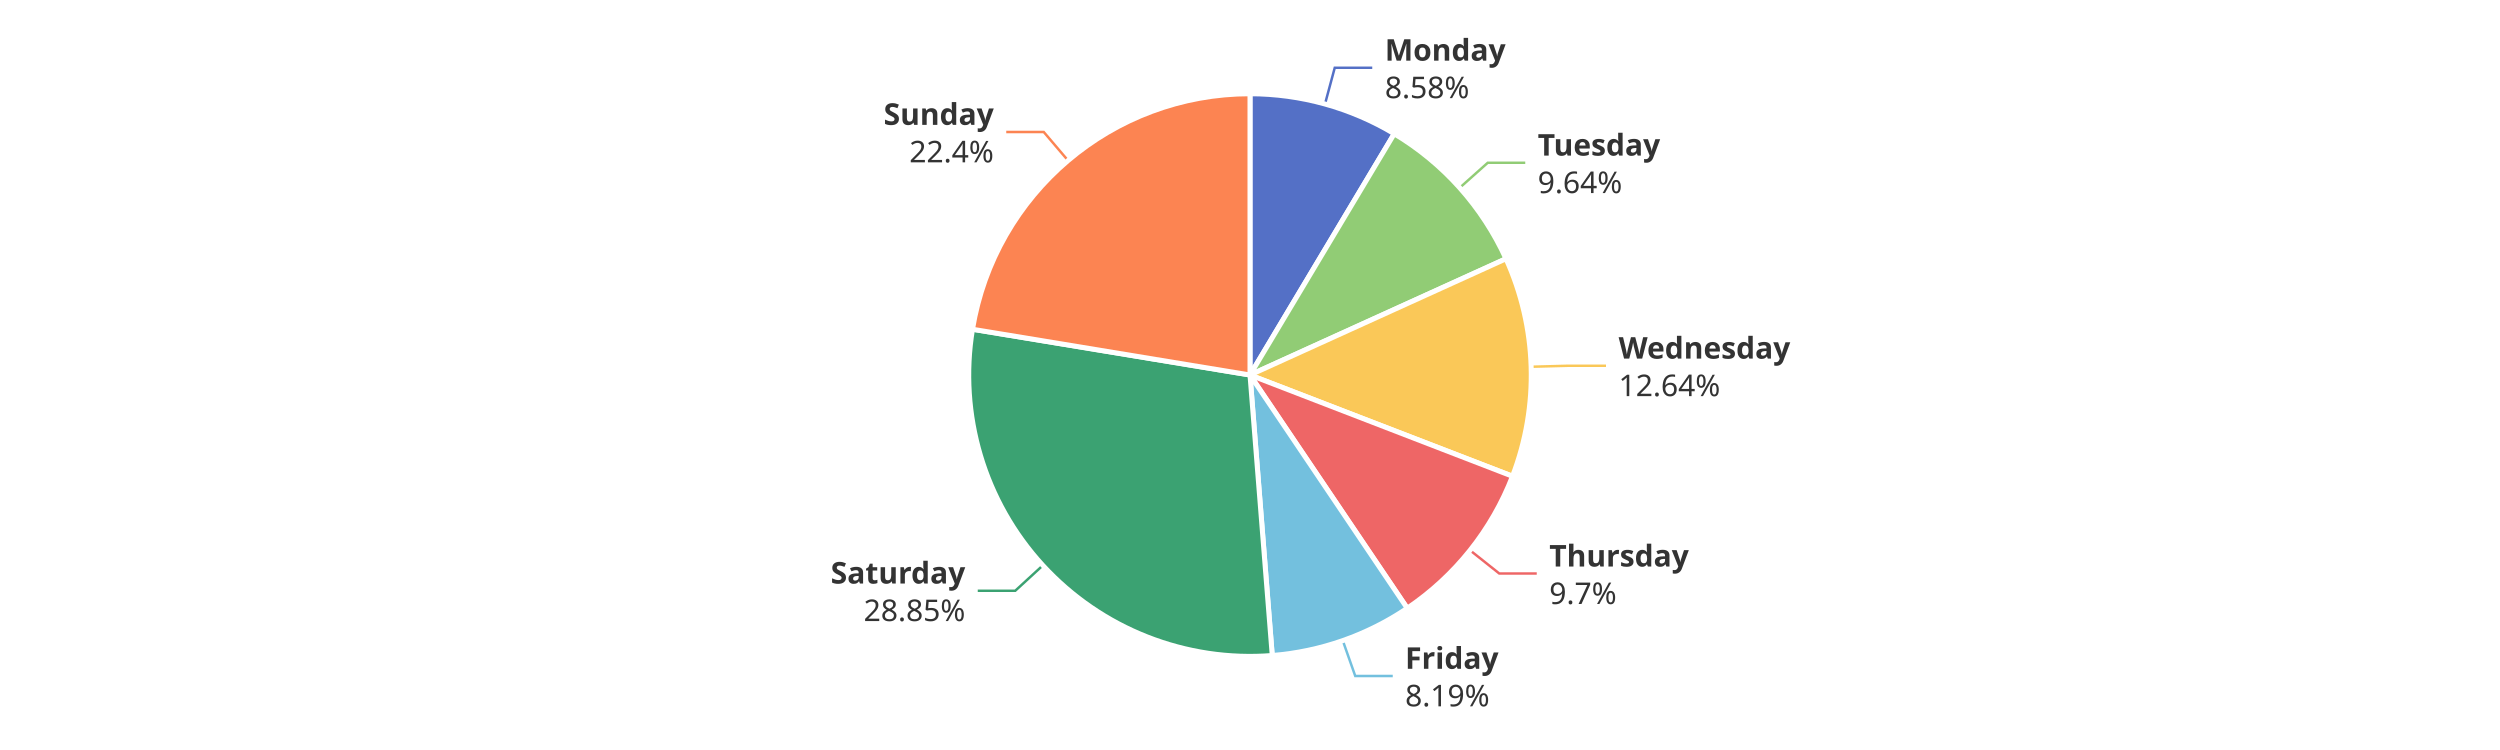
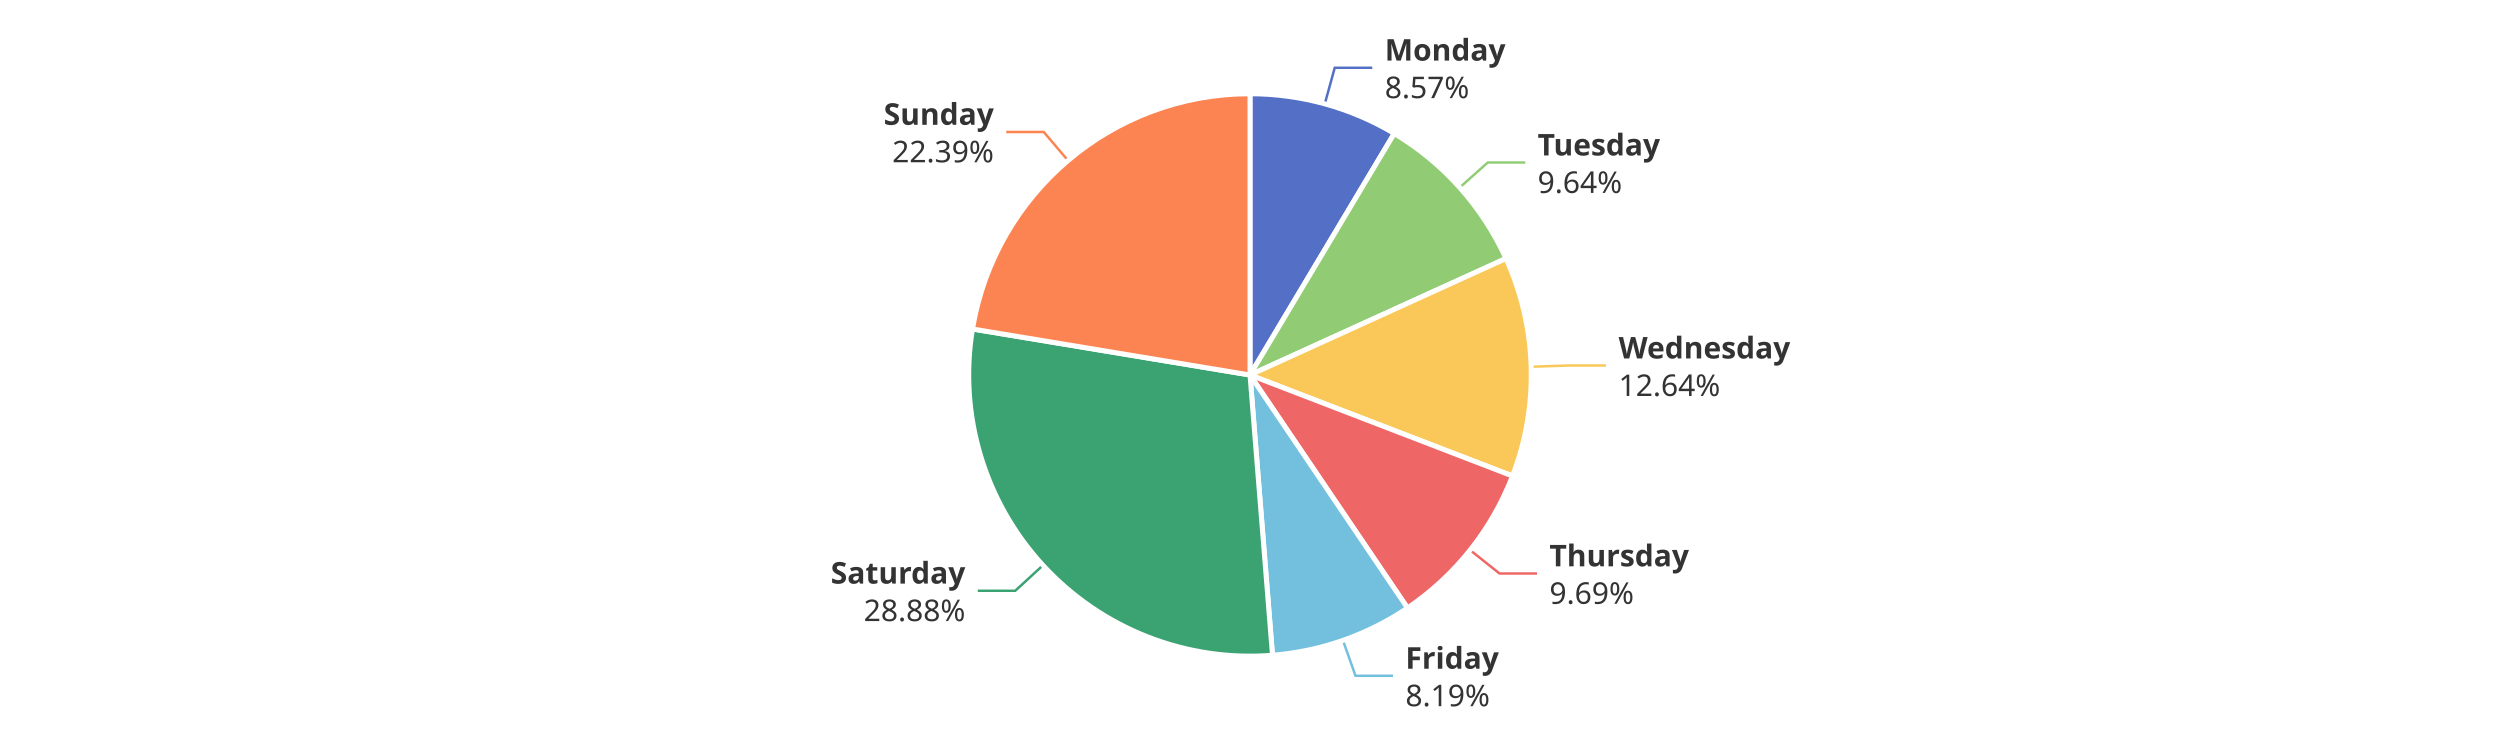
<svg xmlns="http://www.w3.org/2000/svg" width="1000" height="300" version="1.1" baseProfile="full" viewBox="0 0 1000 300">
  <rect width="1000" height="300" x="0" y="0" id="0" fill="#ffffff" />
-   <polyline points="530 41.6 533.9 27.1 548.9 27.1" fill="none" stroke="#5470c6" />
-   <polyline points="583.9 75.1 595.1 65.1 610.1 65.1" fill="none" stroke="#91cc75" />
-   <polyline points="612.5 146.7 627.4 146.3 642.4 146.3" fill="none" stroke="#fac858" />
-   <polyline points="588 220.1 599.7 229.4 614.7 229.4" fill="none" stroke="#ee6666" />
-   <polyline points="537.1 256.2 542.1 270.4 557.1 270.4" fill="none" stroke="#73c0de" />
+   <polyline points="529.9 41.6 533.9 27.1 548.9 27.1" fill="none" stroke="#5470c6" />
+   <polyline points="583.9 75 595.1 65 610.1 65" fill="none" stroke="#91cc75" />
+   <polyline points="612.5 146.7 627.4 146.2 642.4 146.2" fill="none" stroke="#fac858" />
+   <polyline points="588 220 599.8 229.4 614.8 229.4" fill="none" stroke="#ee6666" />
+   <polyline points="537.2 256.2 542.2 270.3 557.2 270.3" fill="none" stroke="#73c0de" />
  <polyline points="417.2 226.1 406.1 236.3 391.1 236.3" fill="none" stroke="#3ba272" />
  <polyline points="427.2 64.2 417.5 52.8 402.5 52.8" fill="none" stroke="#fc8452" />
-   <path d="M500 37.5A112.5 112.5 0 0 1 557.7 53.5L500 150Z" fill="#5470c6" stroke="#fff" stroke-width="2" stroke-linejoin="round" />
-   <path d="M557.7 53.5A112.5 112.5 0 0 1 602.4 103.5L500 150Z" fill="#91cc75" stroke="#fff" stroke-width="2" stroke-linejoin="round" />
-   <path d="M602.4 103.5A112.5 112.5 0 0 1 605 190.5L500 150Z" fill="#fac858" stroke="#fff" stroke-width="2" stroke-linejoin="round" />
-   <path d="M605 190.5A112.5 112.5 0 0 1 562.9 243.3L500 150Z" fill="#ee6666" stroke="#fff" stroke-width="2" stroke-linejoin="round" />
-   <path d="M562.9 243.3A112.5 112.5 0 0 1 508.9 262.2L500 150Z" fill="#73c0de" stroke="#fff" stroke-width="2" stroke-linejoin="round" />
-   <path d="M508.9 262.2A112.5 112.5 0 0 1 389 131.7L500 150Z" fill="#3ba272" stroke="#fff" stroke-width="2" stroke-linejoin="round" />
-   <path d="M389 131.7A112.5 112.5 0 0 1 500 37.5L500 150Z" fill="#fc8452" stroke="#fff" stroke-width="2" stroke-linejoin="round" />
-   <path d="M0 -15l42.8 0l0 30l-42.8 0Z" transform="translate(553.9495 27.103)" fill="none" />
-   <text dominant-baseline="central" text-anchor="start" style="font-size:12px;font-family:sans-serif;font-weight:bold;" y="-7.5" transform="translate(553.9495 27.103)" fill="#333" stroke="rgb(255,255,255)" stroke-width="2" paint-order="stroke" stroke-miterlimit="2">Monday</text>
-   <text dominant-baseline="central" text-anchor="start" style="font-size:12px;font-family:sans-serif;" y="7.5" transform="translate(553.9495 27.103)" fill="#333" stroke="rgb(255,255,255)" stroke-width="2" paint-order="stroke" stroke-miterlimit="2">8.58%</text>
-   <path d="M0 -15l46.2 0l0 30l-46.2 0Z" transform="translate(615.1003 65.0755)" fill="none" />
-   <text dominant-baseline="central" text-anchor="start" style="font-size:12px;font-family:sans-serif;font-weight:bold;" y="-7.5" transform="translate(615.1003 65.0755)" fill="#333" stroke="rgb(255,255,255)" stroke-width="2" paint-order="stroke" stroke-miterlimit="2">Tuesday</text>
-   <text dominant-baseline="central" text-anchor="start" style="font-size:12px;font-family:sans-serif;" y="7.5" transform="translate(615.1003 65.0755)" fill="#333" stroke="rgb(255,255,255)" stroke-width="2" paint-order="stroke" stroke-miterlimit="2">9.64%</text>
-   <path d="M0 -15l63.6 0l0 30l-63.6 0Z" transform="translate(647.4462 146.2958)" fill="none" />
-   <text dominant-baseline="central" text-anchor="start" style="font-size:12px;font-family:sans-serif;font-weight:bold;" y="-7.5" transform="translate(647.4462 146.2958)" fill="#333" stroke="rgb(255,255,255)" stroke-width="2" paint-order="stroke" stroke-miterlimit="2">Wednesday</text>
-   <text dominant-baseline="central" text-anchor="start" style="font-size:12px;font-family:sans-serif;" y="7.5" transform="translate(647.4462 146.2958)" fill="#333" stroke="rgb(255,255,255)" stroke-width="2" paint-order="stroke" stroke-miterlimit="2">12.64%</text>
-   <path d="M0 -15l50.2 0l0 30l-50.2 0Z" transform="translate(619.7227 229.4457)" fill="none" />
-   <text dominant-baseline="central" text-anchor="start" style="font-size:12px;font-family:sans-serif;font-weight:bold;" y="-7.5" transform="translate(619.7227 229.4457)" fill="#333" stroke="rgb(255,255,255)" stroke-width="2" paint-order="stroke" stroke-miterlimit="2">Thursday</text>
-   <text dominant-baseline="central" text-anchor="start" style="font-size:12px;font-family:sans-serif;" y="7.5" transform="translate(619.7227 229.4457)" fill="#333" stroke="rgb(255,255,255)" stroke-width="2" paint-order="stroke" stroke-miterlimit="2">9.7%</text>
-   <path d="M0 -15l34.2 0l0 30l-34.2 0Z" transform="translate(562.0525 270.3654)" fill="none" />
-   <text dominant-baseline="central" text-anchor="start" style="font-size:12px;font-family:sans-serif;font-weight:bold;" y="-7.5" transform="translate(562.0525 270.3654)" fill="#333" stroke="rgb(255,255,255)" stroke-width="2" paint-order="stroke" stroke-miterlimit="2">Friday</text>
-   <text dominant-baseline="central" text-anchor="start" style="font-size:12px;font-family:sans-serif;" y="7.5" transform="translate(562.0525 270.3654)" fill="#333" stroke="rgb(255,255,255)" stroke-width="2" paint-order="stroke" stroke-miterlimit="2">8.19%</text>
-   <path d="M-48.2 -15l48.2 0l0 30l-48.2 0Z" transform="translate(386.1096 236.2603)" fill="none" />
-   <text dominant-baseline="central" text-anchor="end" style="font-size:12px;font-family:sans-serif;font-weight:bold;" y="-7.5" transform="translate(386.1096 236.2603)" fill="#333" stroke="rgb(255,255,255)" stroke-width="2" paint-order="stroke" stroke-miterlimit="2">Saturday</text>
-   <text dominant-baseline="central" text-anchor="end" style="font-size:12px;font-family:sans-serif;" y="7.5" transform="translate(386.1096 236.2603)" fill="#333" stroke="rgb(255,255,255)" stroke-width="2" paint-order="stroke" stroke-miterlimit="2">28.85%</text>
-   <path d="M-40.9 -15l40.9 0l0 30l-40.9 0Z" transform="translate(397.5072 52.7828)" fill="none" />
-   <text dominant-baseline="central" text-anchor="end" style="font-size:12px;font-family:sans-serif;font-weight:bold;" y="-7.5" transform="translate(397.5072 52.7828)" fill="#333" stroke="rgb(255,255,255)" stroke-width="2" paint-order="stroke" stroke-miterlimit="2">Sunday</text>
-   <text dominant-baseline="central" text-anchor="end" style="font-size:12px;font-family:sans-serif;" y="7.5" transform="translate(397.5072 52.7828)" fill="#333" stroke="rgb(255,255,255)" stroke-width="2" paint-order="stroke" stroke-miterlimit="2">22.4%</text>
+   <path d="M500 37.5A112.5 112.5 0 0 1 557.7 53.4L500 150Z" fill="#5470c6" stroke="#fff" stroke-width="2" stroke-linejoin="round" />
+   <path d="M557.7 53.4A112.5 112.5 0 0 1 602.4 103.4L500 150Z" fill="#91cc75" stroke="#fff" stroke-width="2" stroke-linejoin="round" />
+   <path d="M602.4 103.4A112.5 112.5 0 0 1 605 190.4L500 150Z" fill="#fac858" stroke="#fff" stroke-width="2" stroke-linejoin="round" />
+   <path d="M605 190.4A112.5 112.5 0 0 1 563 243.2L500 150Z" fill="#ee6666" stroke="#fff" stroke-width="2" stroke-linejoin="round" />
+   <path d="M563 243.2A112.5 112.5 0 0 1 509 262.1L500 150Z" fill="#73c0de" stroke="#fff" stroke-width="2" stroke-linejoin="round" />
+   <path d="M509 262.1A112.5 112.5 0 0 1 389 131.6L500 150Z" fill="#3ba272" stroke="#fff" stroke-width="2" stroke-linejoin="round" />
+   <path d="M389 131.6A112.5 112.5 0 0 1 500 37.5L500 150Z" fill="#fc8452" stroke="#fff" stroke-width="2" stroke-linejoin="round" />
+   <path d="M0 -15l42.8 0l0 30l-42.8 0Z" transform="translate(553.9142 27.0932)" fill="none" />
+   <text dominant-baseline="central" text-anchor="start" style="font-size:12px;font-family:sans-serif;font-weight:bold;" y="-7.5" transform="translate(553.9142 27.0932)" fill="#333" stroke="rgb(255,255,255)" stroke-width="2" paint-order="stroke" stroke-miterlimit="2">Monday</text>
+   <text dominant-baseline="central" text-anchor="start" style="font-size:12px;font-family:sans-serif;" y="7.5" transform="translate(553.9142 27.0932)" fill="#333" stroke="rgb(255,255,255)" stroke-width="2" paint-order="stroke" stroke-miterlimit="2">8.57%</text>
+   <path d="M0 -15l46.2 0l0 30l-46.2 0Z" transform="translate(615.0541 65.0237)" fill="none" />
+   <text dominant-baseline="central" text-anchor="start" style="font-size:12px;font-family:sans-serif;font-weight:bold;" y="-7.5" transform="translate(615.0541 65.0237)" fill="#333" stroke="rgb(255,255,255)" stroke-width="2" paint-order="stroke" stroke-miterlimit="2">Tuesday</text>
+   <text dominant-baseline="central" text-anchor="start" style="font-size:12px;font-family:sans-serif;" y="7.5" transform="translate(615.0541 65.0237)" fill="#333" stroke="rgb(255,255,255)" stroke-width="2" paint-order="stroke" stroke-miterlimit="2">9.64%</text>
+   <path d="M0 -15l63.6 0l0 30l-63.6 0Z" transform="translate(647.4444 146.2353)" fill="none" />
+   <text dominant-baseline="central" text-anchor="start" style="font-size:12px;font-family:sans-serif;font-weight:bold;" y="-7.5" transform="translate(647.4444 146.2353)" fill="#333" stroke="rgb(255,255,255)" stroke-width="2" paint-order="stroke" stroke-miterlimit="2">Wednesday</text>
+   <text dominant-baseline="central" text-anchor="start" style="font-size:12px;font-family:sans-serif;" y="7.5" transform="translate(647.4444 146.2353)" fill="#333" stroke="rgb(255,255,255)" stroke-width="2" paint-order="stroke" stroke-miterlimit="2">12.64%</text>
+   <path d="M0 -15l50.2 0l0 30l-50.2 0Z" transform="translate(619.7798 229.3741)" fill="none" />
+   <text dominant-baseline="central" text-anchor="start" style="font-size:12px;font-family:sans-serif;font-weight:bold;" y="-7.5" transform="translate(619.7798 229.3741)" fill="#333" stroke="rgb(255,255,255)" stroke-width="2" paint-order="stroke" stroke-miterlimit="2">Thursday</text>
+   <text dominant-baseline="central" text-anchor="start" style="font-size:12px;font-family:sans-serif;" y="7.5" transform="translate(619.7798 229.3741)" fill="#333" stroke="rgb(255,255,255)" stroke-width="2" paint-order="stroke" stroke-miterlimit="2">9.69%</text>
+   <path d="M0 -15l34.2 0l0 30l-34.2 0Z" transform="translate(562.17 270.3243)" fill="none" />
+   <text dominant-baseline="central" text-anchor="start" style="font-size:12px;font-family:sans-serif;font-weight:bold;" y="-7.5" transform="translate(562.17 270.3243)" fill="#333" stroke="rgb(255,255,255)" stroke-width="2" paint-order="stroke" stroke-miterlimit="2">Friday</text>
+   <text dominant-baseline="central" text-anchor="start" style="font-size:12px;font-family:sans-serif;" y="7.5" transform="translate(562.17 270.3243)" fill="#333" stroke="rgb(255,255,255)" stroke-width="2" paint-order="stroke" stroke-miterlimit="2">8.19%</text>
+   <path d="M-48.2 -15l48.2 0l0 30l-48.2 0Z" transform="translate(386.1295 236.282)" fill="none" />
+   <text dominant-baseline="central" text-anchor="end" style="font-size:12px;font-family:sans-serif;font-weight:bold;" y="-7.5" transform="translate(386.1295 236.282)" fill="#333" stroke="rgb(255,255,255)" stroke-width="2" paint-order="stroke" stroke-miterlimit="2">Saturday</text>
+   <text dominant-baseline="central" text-anchor="end" style="font-size:12px;font-family:sans-serif;" y="7.5" transform="translate(386.1295 236.282)" fill="#333" stroke="rgb(255,255,255)" stroke-width="2" paint-order="stroke" stroke-miterlimit="2">28.88%</text>
+   <path d="M-40.9 -15l40.9 0l0 30l-40.9 0Z" transform="translate(397.5309 52.7627)" fill="none" />
+   <text dominant-baseline="central" text-anchor="end" style="font-size:12px;font-family:sans-serif;font-weight:bold;" y="-7.5" transform="translate(397.5309 52.7627)" fill="#333" stroke="rgb(255,255,255)" stroke-width="2" paint-order="stroke" stroke-miterlimit="2">Sunday</text>
+   <text dominant-baseline="central" text-anchor="end" style="font-size:12px;font-family:sans-serif;" y="7.5" transform="translate(397.5309 52.7627)" fill="#333" stroke="rgb(255,255,255)" stroke-width="2" paint-order="stroke" stroke-miterlimit="2">22.39%</text>
</svg>
